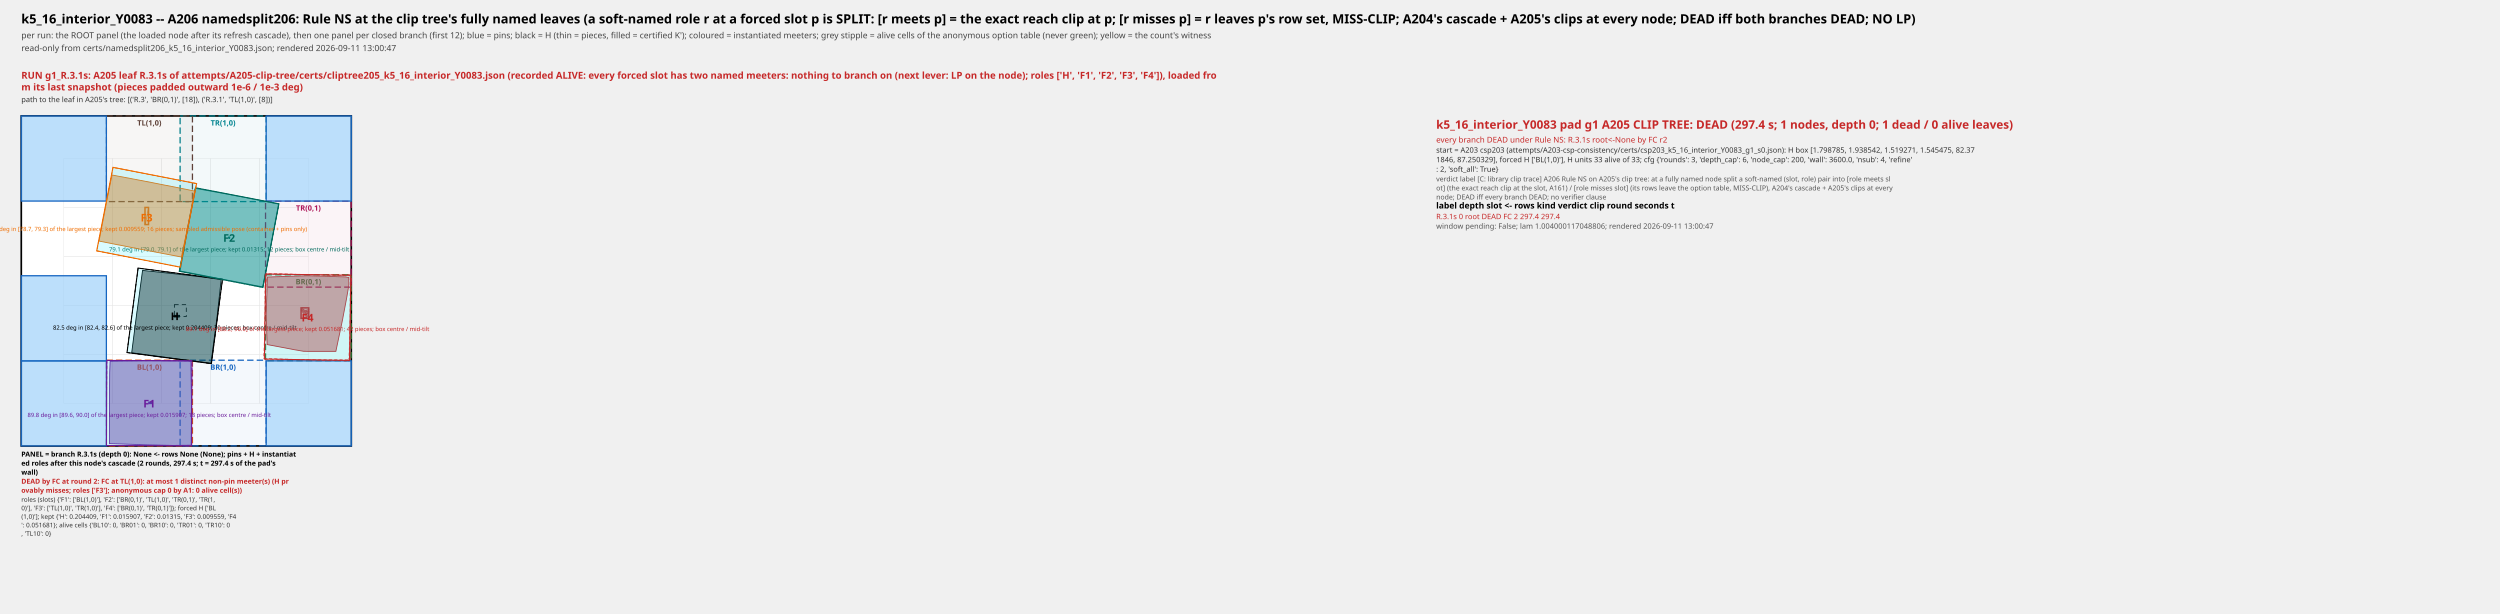
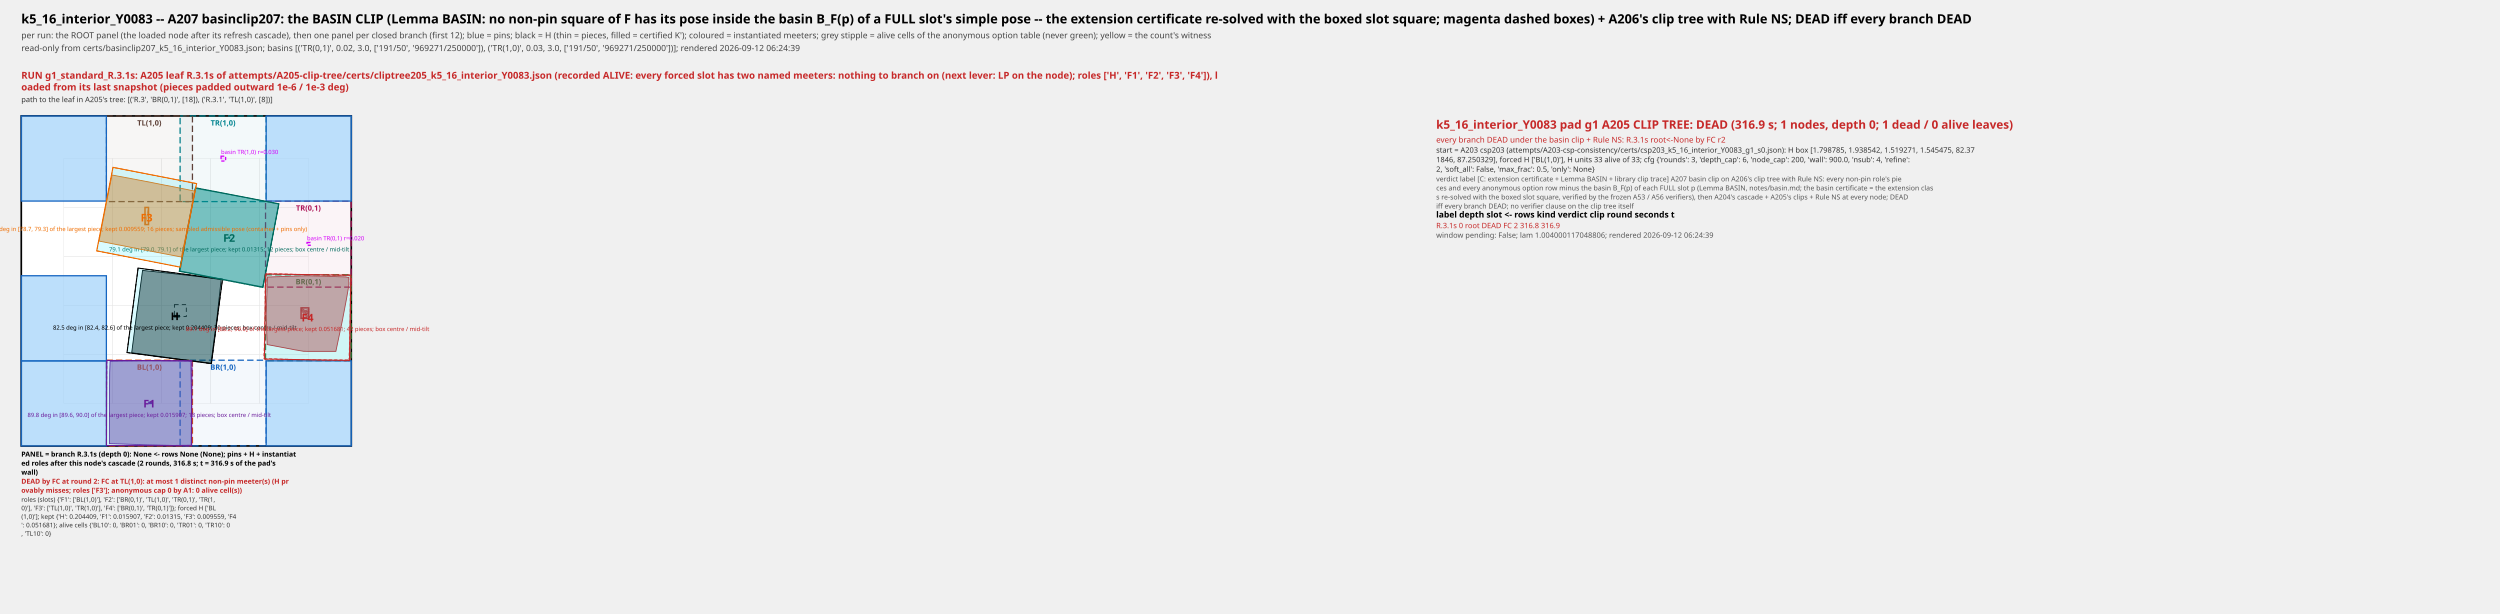
<svg xmlns="http://www.w3.org/2000/svg" width="2350" height="577" font-family="Segoe UI, sans-serif" style="background:#fff">
  <defs>
    <pattern id="stipple" width="4" height="4" patternUnits="userSpaceOnUse">
      <rect width="4" height="4" fill="#f2f2f2" />
      <circle cx="1" cy="1" r="0.7" fill="#999" />
      <circle cx="3" cy="3" r="0.7" fill="#999" />
    </pattern>
  </defs>
-   <text x="20.0" y="22.0" font-size="12" fill="#000" text-anchor="start" font-weight="bold">k5_16_interior_Y0083 -- A206 namedsplit206: Rule NS at the clip tree's fully named leaves (a soft-named role r at a forced slot p is SPLIT: [r meets p] = the exact reach clip at p; [r misses p] = r leaves p's row set, MISS-CLIP; A204's cascade + A205's clips at every node; DEAD iff both branches DEAD; NO LP)</text>
+   <text x="20.0" y="22.0" font-size="12" fill="#000" text-anchor="start" font-weight="bold">k5_16_interior_Y0083 -- A207 basinclip207: the BASIN CLIP (Lemma BASIN: no non-pin square of F has its pose inside the basin B_F(p) of a FULL slot's simple pose -- the extension certificate re-solved with the boxed slot square; magenta dashed boxes) + A206's clip tree with Rule NS; DEAD iff every branch DEAD</text>
  <text x="20.0" y="36.0" font-size="8" fill="#444" text-anchor="start">per run: the ROOT panel (the loaded node after its refresh cascade), then one panel per closed branch (first 12); blue = pins; black = H (thin = pieces, filled = certified K'); coloured = instantiated meeters; grey stipple = alive cells of the anonymous option table (never green); yellow = the count's witness</text>
-   <text x="20.0" y="48.0" font-size="8" fill="#444" text-anchor="start">read-only from certs/namedsplit206_k5_16_interior_Y0083.json; rendered 2026-09-11 13:00:47</text>
-   <text x="20.0" y="74.0" font-size="9" fill="#c62828" text-anchor="start" font-weight="bold">RUN g1_R.3.1s: A205 leaf R.3.1s of attempts/A205-clip-tree/certs/cliptree205_k5_16_interior_Y0083.json (recorded ALIVE: every forced slot has two named meeters: nothing to branch on (next lever: LP on the node); roles ['H', 'F1', 'F2', 'F3', 'F4']), loaded fro</text>
-   <text x="20.0" y="85.0" font-size="9" fill="#c62828" text-anchor="start" font-weight="bold">m its last snapshot (pieces padded outward 1e-6 / 1e-3 deg)</text>
+   <text x="20.0" y="48.0" font-size="8" fill="#444" text-anchor="start">read-only from certs/basinclip207_k5_16_interior_Y0083.json; basins [('TR(0,1)', 0.02, 3.0, ['191/50', '969271/250000']), ('TR(1,0)', 0.03, 3.0, ['191/50', '969271/250000'])]; rendered 2026-09-12 06:24:39</text>
+   <text x="20.0" y="74.0" font-size="9" fill="#c62828" text-anchor="start" font-weight="bold">RUN g1_standard_R.3.1s: A205 leaf R.3.1s of attempts/A205-clip-tree/certs/cliptree205_k5_16_interior_Y0083.json (recorded ALIVE: every forced slot has two named meeters: nothing to branch on (next lever: LP on the node); roles ['H', 'F1', 'F2', 'F3', 'F4']), l</text>
+   <text x="20.0" y="85.0" font-size="9" fill="#c62828" text-anchor="start" font-weight="bold">oaded from its last snapshot (pieces padded outward 1e-6 / 1e-3 deg)</text>
  <text x="20.0" y="96.0" font-size="7" fill="#333" text-anchor="start">path to the leaf in A205's tree: [('R.3', 'BR(0,1)', [18]), ('R.3.1', 'TL(1,0)', [8])]</text>
-   <text x="1350.0" y="121.0" font-size="11" fill="#c62828" text-anchor="start" font-weight="bold">k5_16_interior_Y0083  pad g1  A205 CLIP TREE: DEAD  (297.4 s; 1 nodes, depth 0; 1 dead / 0 alive leaves)</text>
-   <text x="1350.0" y="134.0" font-size="7.5" fill="#c62828" text-anchor="start">every branch DEAD under Rule NS: R.3.1s root&lt;-None by FC r2</text>
+   <text x="1350.0" y="121.0" font-size="11" fill="#c62828" text-anchor="start" font-weight="bold">k5_16_interior_Y0083  pad g1  A205 CLIP TREE: DEAD  (316.9 s; 1 nodes, depth 0; 1 dead / 0 alive leaves)</text>
+   <text x="1350.0" y="134.0" font-size="7.5" fill="#c62828" text-anchor="start">every branch DEAD under the basin clip + Rule NS: R.3.1s root&lt;-None by FC r2</text>
  <text x="1350.0" y="143.5" font-size="7" fill="#333" text-anchor="start">start = A203 csp203 (attempts/A203-csp-consistency/certs/csp203_k5_16_interior_Y0083_g1_s0.json): H box [1.798785, 1.938542, 1.519271, 1.545475, 82.37</text>
-   <text x="1350.0" y="152.5" font-size="7" fill="#333" text-anchor="start">1846, 87.250329], forced H ['BL(1,0)'], H units 33 alive of 33; cfg {'rounds': 3, 'depth_cap': 6, 'node_cap': 200, 'wall': 3600.0, 'nsub': 4, 'refine'</text>
-   <text x="1350.0" y="161.5" font-size="7" fill="#333" text-anchor="start">: 2, 'soft_all': True}</text>
-   <text x="1350.0" y="170.5" font-size="6.5" fill="#555" text-anchor="start">verdict label [C: library clip trace] A206 Rule NS on A205's clip tree: at a fully named node split a soft-named (slot, role) pair into [role meets sl</text>
-   <text x="1350.0" y="179.0" font-size="6.5" fill="#555" text-anchor="start">ot] (the exact reach clip at the slot, A161) / [role misses slot] (its rows leave the option table, MISS-CLIP), A204's cascade + A205's clips at every</text>
-   <text x="1350.0" y="187.5" font-size="6.5" fill="#555" text-anchor="start"> node; DEAD iff every branch DEAD; no verifier clause</text>
-   <text x="1350.0" y="196.0" font-size="8" fill="#000" text-anchor="start" font-weight="bold">label        depth  slot      &lt;- rows          kind   verdict   clip     round  seconds  t</text>
-   <text x="1350.0" y="206.0" font-size="7" fill="#c62828" text-anchor="start">R.3.1s       0      root                              DEAD      FC       2      297.4    297.4</text>
-   <text x="1350.0" y="215.0" font-size="7" fill="#555" text-anchor="start">window pending: False; lam 1.004000117048806; rendered 2026-09-11 13:00:47</text>
+   <text x="1350.0" y="152.5" font-size="7" fill="#333" text-anchor="start">1846, 87.250329], forced H ['BL(1,0)'], H units 33 alive of 33; cfg {'rounds': 3, 'depth_cap': 6, 'node_cap': 200, 'wall': 900.0, 'nsub': 4, 'refine':</text>
+   <text x="1350.0" y="161.5" font-size="7" fill="#333" text-anchor="start"> 2, 'soft_all': False, 'max_frac': 0.5, 'only': None}</text>
+   <text x="1350.0" y="170.5" font-size="6.5" fill="#555" text-anchor="start">verdict label [C: extension certificate + Lemma BASIN + library clip trace] A207 basin clip on A206's clip tree with Rule NS: every non-pin role's pie</text>
+   <text x="1350.0" y="179.0" font-size="6.5" fill="#555" text-anchor="start">ces and every anonymous option row minus the basin B_F(p) of each FULL slot p (Lemma BASIN, notes/basin.md; the basin certificate = the extension clas</text>
+   <text x="1350.0" y="187.5" font-size="6.5" fill="#555" text-anchor="start">s re-solved with the boxed slot square, verified by the frozen A53 / A56 verifiers), then A204's cascade + A205's clips + Rule NS at every node; DEAD </text>
+   <text x="1350.0" y="196.0" font-size="6.5" fill="#555" text-anchor="start">iff every branch DEAD; no verifier clause on the clip tree itself</text>
+   <text x="1350.0" y="204.5" font-size="8" fill="#000" text-anchor="start" font-weight="bold">label        depth  slot      &lt;- rows          kind   verdict   clip     round  seconds  t</text>
+   <text x="1350.0" y="214.5" font-size="7" fill="#c62828" text-anchor="start">R.3.1s       0      root                              DEAD      FC       2      316.8    316.9</text>
+   <text x="1350.0" y="223.5" font-size="7" fill="#555" text-anchor="start">window pending: False; lam 1.004000117048806; rendered 2026-09-12 06:24:39</text>
  <rect x="20.0" y="109.0" width="310.2" height="310.2" fill="#fff" fill-opacity="1.00" stroke="#000" stroke-width="1.60" />
  <rect x="60.0" y="333.1" width="46.0" height="46.0" fill="#fff" fill-opacity="1.00" stroke="#ddd" stroke-width="0.30" />
  <rect x="60.0" y="287.1" width="46.0" height="46.0" fill="#fff" fill-opacity="1.00" stroke="#ddd" stroke-width="0.30" />
  <rect x="60.0" y="241.1" width="46.0" height="46.0" fill="#fff" fill-opacity="1.00" stroke="#ddd" stroke-width="0.30" />
  <rect x="60.0" y="195.0" width="46.0" height="46.0" fill="#fff" fill-opacity="1.00" stroke="#ddd" stroke-width="0.30" />
  <rect x="60.0" y="149.0" width="46.0" height="46.0" fill="#fff" fill-opacity="1.00" stroke="#ddd" stroke-width="0.30" />
  <rect x="106.0" y="333.1" width="46.0" height="46.0" fill="#fff" fill-opacity="1.00" stroke="#ddd" stroke-width="0.30" />
  <rect x="106.0" y="287.1" width="46.0" height="46.0" fill="#fff" fill-opacity="1.00" stroke="#ddd" stroke-width="0.30" />
  <rect x="106.0" y="241.1" width="46.0" height="46.0" fill="#fff" fill-opacity="1.00" stroke="#ddd" stroke-width="0.30" />
  <rect x="106.0" y="195.0" width="46.0" height="46.0" fill="#fff" fill-opacity="1.00" stroke="#ddd" stroke-width="0.30" />
  <rect x="106.0" y="149.0" width="46.0" height="46.0" fill="#fff" fill-opacity="1.00" stroke="#ddd" stroke-width="0.30" />
  <rect x="152.1" y="333.1" width="46.0" height="46.0" fill="#fff" fill-opacity="1.00" stroke="#ddd" stroke-width="0.30" />
  <rect x="152.1" y="287.1" width="46.0" height="46.0" fill="#fff" fill-opacity="1.00" stroke="#ddd" stroke-width="0.30" />
  <rect x="152.1" y="241.1" width="46.0" height="46.0" fill="#fff" fill-opacity="1.00" stroke="#ddd" stroke-width="0.30" />
  <rect x="152.1" y="195.0" width="46.0" height="46.0" fill="#fff" fill-opacity="1.00" stroke="#ddd" stroke-width="0.30" />
  <rect x="152.1" y="149.0" width="46.0" height="46.0" fill="#fff" fill-opacity="1.00" stroke="#ddd" stroke-width="0.30" />
  <rect x="198.1" y="333.1" width="46.0" height="46.0" fill="#fff" fill-opacity="1.00" stroke="#ddd" stroke-width="0.30" />
  <rect x="198.1" y="287.1" width="46.0" height="46.0" fill="#fff" fill-opacity="1.00" stroke="#ddd" stroke-width="0.30" />
  <rect x="198.1" y="241.1" width="46.0" height="46.0" fill="#fff" fill-opacity="1.00" stroke="#ddd" stroke-width="0.30" />
  <rect x="198.1" y="195.0" width="46.0" height="46.0" fill="#fff" fill-opacity="1.00" stroke="#ddd" stroke-width="0.30" />
  <rect x="198.1" y="149.0" width="46.0" height="46.0" fill="#fff" fill-opacity="1.00" stroke="#ddd" stroke-width="0.30" />
  <rect x="244.1" y="333.1" width="46.0" height="46.0" fill="#fff" fill-opacity="1.00" stroke="#ddd" stroke-width="0.30" />
  <rect x="244.1" y="287.1" width="46.0" height="46.0" fill="#fff" fill-opacity="1.00" stroke="#ddd" stroke-width="0.30" />
  <rect x="244.1" y="241.1" width="46.0" height="46.0" fill="#fff" fill-opacity="1.00" stroke="#ddd" stroke-width="0.30" />
  <rect x="244.1" y="195.0" width="46.0" height="46.0" fill="#fff" fill-opacity="1.00" stroke="#ddd" stroke-width="0.30" />
  <rect x="244.1" y="149.0" width="46.0" height="46.0" fill="#fff" fill-opacity="1.00" stroke="#ddd" stroke-width="0.30" />
  <rect x="100.0" y="338.6" width="80.9" height="80.5" fill="#e65100" fill-opacity="0.05" stroke="#e65100" stroke-width="1.20" stroke-dasharray="6,3" />
  <text x="140.4" y="347.6" font-size="7" fill="#e65100" text-anchor="middle" font-weight="bold">BL(1,0)</text>
  <rect x="249.6" y="258.3" width="80.5" height="80.9" fill="#2e7d32" fill-opacity="0.05" stroke="#2e7d32" stroke-width="1.20" stroke-dasharray="6,3" />
  <text x="289.9" y="267.3" font-size="7" fill="#2e7d32" text-anchor="middle" font-weight="bold">BR(0,1)</text>
  <rect x="169.3" y="338.6" width="80.9" height="80.5" fill="#1565c0" fill-opacity="0.05" stroke="#1565c0" stroke-width="1.20" stroke-dasharray="6,3" />
  <text x="209.7" y="347.6" font-size="7" fill="#1565c0" text-anchor="middle" font-weight="bold">BR(1,0)</text>
  <rect x="249.6" y="189.0" width="80.5" height="80.9" fill="#ad1457" fill-opacity="0.05" stroke="#ad1457" stroke-width="1.20" stroke-dasharray="6,3" />
  <text x="289.9" y="198.0" font-size="7" fill="#ad1457" text-anchor="middle" font-weight="bold">TR(0,1)</text>
  <rect x="169.3" y="109.0" width="80.9" height="80.5" fill="#00838f" fill-opacity="0.05" stroke="#00838f" stroke-width="1.20" stroke-dasharray="6,3" />
  <text x="209.7" y="118.0" font-size="7" fill="#00838f" text-anchor="middle" font-weight="bold">TR(1,0)</text>
  <rect x="100.0" y="109.0" width="80.9" height="80.5" fill="#5d4037" fill-opacity="0.05" stroke="#5d4037" stroke-width="1.20" stroke-dasharray="6,3" />
  <text x="140.4" y="118.0" font-size="7" fill="#5d4037" text-anchor="middle" font-weight="bold">TL(1,0)</text>
  <polygon points="20.0,419.2 100.0,419.2 100.0,339.2 20.0,339.2" fill="#90caf9" fill-opacity="0.60" stroke="#1565c0" stroke-width="1.20" />
  <polygon points="20.0,339.2 100.0,339.2 100.0,259.2 20.0,259.2" fill="#90caf9" fill-opacity="0.60" stroke="#1565c0" stroke-width="1.20" />
  <polygon points="20.0,189.0 100.0,189.0 100.0,109.0 20.0,109.0" fill="#90caf9" fill-opacity="0.60" stroke="#1565c0" stroke-width="1.20" />
  <polygon points="250.2,419.2 330.2,419.2 330.2,339.2 250.2,339.2" fill="#90caf9" fill-opacity="0.60" stroke="#1565c0" stroke-width="1.20" />
  <polygon points="250.2,189.0 330.2,189.0 330.2,109.0 250.2,109.0" fill="#90caf9" fill-opacity="0.60" stroke="#1565c0" stroke-width="1.20" />
  <rect x="163.9" y="286.4" width="11.2" height="11.2" fill="none" fill-opacity="0.00" stroke="#000" stroke-width="0.70" stroke-dasharray="4,3" />
  <rect x="163.9" y="297.1" width="0.7" height="0.5" fill="none" fill-opacity="0.00" stroke="#000000" stroke-width="0.25" />
  <rect x="163.9" y="297.1" width="0.7" height="0.5" fill="none" fill-opacity="0.00" stroke="#000000" stroke-width="0.25" />
  <rect x="163.9" y="296.7" width="0.7" height="0.5" fill="none" fill-opacity="0.00" stroke="#000000" stroke-width="0.25" />
  <rect x="163.9" y="296.9" width="0.7" height="0.5" fill="none" fill-opacity="0.00" stroke="#000000" stroke-width="0.25" />
  <rect x="164.6" y="297.1" width="0.7" height="0.5" fill="none" fill-opacity="0.00" stroke="#000000" stroke-width="0.25" />
  <rect x="164.6" y="297.1" width="0.7" height="0.5" fill="none" fill-opacity="0.00" stroke="#000000" stroke-width="0.25" />
  <rect x="164.6" y="296.9" width="0.7" height="0.5" fill="none" fill-opacity="0.00" stroke="#000000" stroke-width="0.25" />
  <rect x="164.6" y="297.0" width="0.5" height="0.5" fill="none" fill-opacity="0.00" stroke="#000000" stroke-width="0.25" />
  <rect x="163.9" y="297.1" width="0.7" height="0.5" fill="none" fill-opacity="0.00" stroke="#000000" stroke-width="0.25" />
  <rect x="163.9" y="297.2" width="0.7" height="0.5" fill="none" fill-opacity="0.00" stroke="#000000" stroke-width="0.25" />
  <rect x="163.9" y="297.1" width="0.5" height="0.5" fill="none" fill-opacity="0.00" stroke="#000000" stroke-width="0.25" />
  <rect x="164.6" y="297.2" width="0.7" height="0.5" fill="none" fill-opacity="0.00" stroke="#000000" stroke-width="0.25" />
  <rect x="164.6" y="297.4" width="0.7" height="0.5" fill="none" fill-opacity="0.00" stroke="#000000" stroke-width="0.25" />
  <rect x="163.9" y="297.4" width="0.7" height="0.5" fill="none" fill-opacity="0.00" stroke="#000000" stroke-width="0.25" />
  <rect x="163.9" y="297.6" width="0.5" height="0.5" fill="none" fill-opacity="0.00" stroke="#000000" stroke-width="0.25" />
  <rect x="164.6" y="297.5" width="0.5" height="0.5" fill="none" fill-opacity="0.00" stroke="#000000" stroke-width="0.25" />
  <rect x="165.3" y="297.1" width="0.7" height="0.5" fill="none" fill-opacity="0.00" stroke="#000000" stroke-width="0.25" />
  <rect x="165.3" y="297.2" width="0.7" height="0.5" fill="none" fill-opacity="0.00" stroke="#000000" stroke-width="0.25" />
  <rect x="165.3" y="297.0" width="0.5" height="0.5" fill="none" fill-opacity="0.00" stroke="#000000" stroke-width="0.25" />
  <rect x="166.0" y="297.1" width="0.7" height="0.5" fill="none" fill-opacity="0.00" stroke="#000000" stroke-width="0.25" />
  <rect x="166.0" y="297.3" width="0.7" height="0.5" fill="none" fill-opacity="0.00" stroke="#000000" stroke-width="0.25" />
  <rect x="165.3" y="297.3" width="0.7" height="0.5" fill="none" fill-opacity="0.00" stroke="#000000" stroke-width="0.25" />
  <rect x="165.3" y="297.5" width="0.6" height="0.5" fill="none" fill-opacity="0.00" stroke="#000000" stroke-width="0.25" />
  <rect x="166.0" y="297.5" width="0.7" height="0.5" fill="none" fill-opacity="0.00" stroke="#000000" stroke-width="0.25" />
  <rect x="166.7" y="297.3" width="0.7" height="0.5" fill="none" fill-opacity="0.00" stroke="#000000" stroke-width="0.25" />
  <rect x="166.7" y="297.4" width="0.7" height="0.5" fill="none" fill-opacity="0.00" stroke="#000000" stroke-width="0.25" />
  <rect x="167.4" y="297.4" width="0.7" height="0.5" fill="none" fill-opacity="0.00" stroke="#000000" stroke-width="0.25" />
  <rect x="167.4" y="297.6" width="0.5" height="0.5" fill="none" fill-opacity="0.00" stroke="#000000" stroke-width="0.25" />
  <rect x="166.7" y="297.6" width="0.5" height="0.5" fill="none" fill-opacity="0.00" stroke="#000000" stroke-width="0.25" />
  <rect x="168.1" y="297.5" width="0.5" height="0.5" fill="none" fill-opacity="0.00" stroke="#000000" stroke-width="0.25" />
  <rect x="163.9" y="296.7" width="4.6" height="0.9" fill="none" fill-opacity="0.00" stroke="#000000" stroke-width="1.40" />
  <polygon points="123.8,331.6 159.3,336.4 159.5,336.4 197.4,341.3 198.3,341.4 203.5,302.1 204.1,297.4 207.9,262.8 188.9,260.2 187.8,260.1 175.1,258.6 168.3,257.9 168.2,257.8 134.0,254.2 128.9,292.3 128.8,292.5" fill="#000000" fill-opacity="0.45" stroke="#000000" stroke-width="0.80" />
  <polygon points="198.7,341.8 209.1,262.5 129.8,252.0 119.4,331.4" fill="#00e5ff" fill-opacity="0.15" stroke="#000000" stroke-width="1.00" />
  <polygon points="198.6,341.9 209.2,262.6 129.9,252.0 119.3,331.3" fill="none" fill-opacity="0.00" stroke="#000000" stroke-width="0.50" stroke-dasharray="3,2" />
  <polygon points="198.8,341.7 209.1,262.4 129.7,252.1 119.4,331.5" fill="none" fill-opacity="0.00" stroke="#000000" stroke-width="0.50" stroke-dasharray="3,2" />
  <text x="164.3" y="300.9" font-size="10" fill="#000000" text-anchor="middle" font-weight="bold">H</text>
  <text x="164.3" y="309.9" font-size="5.5" fill="#000000" text-anchor="middle">82.5 deg in [82.4, 82.6] of the largest piece; kept 0.204409; 30 pieces; box centre / mid-tilt</text>
  <rect x="140.0" y="379.1" width="0.5" height="0.5" fill="none" fill-opacity="0.00" stroke="#6a1b9a" stroke-width="0.25" />
  <rect x="140.5" y="379.1" width="0.5" height="0.5" fill="none" fill-opacity="0.00" stroke="#6a1b9a" stroke-width="0.25" />
  <rect x="140.9" y="378.2" width="0.5" height="0.5" fill="none" fill-opacity="0.00" stroke="#6a1b9a" stroke-width="0.25" />
  <rect x="140.8" y="378.3" width="0.5" height="0.5" fill="none" fill-opacity="0.00" stroke="#6a1b9a" stroke-width="0.25" />
  <rect x="140.6" y="378.5" width="0.7" height="0.5" fill="none" fill-opacity="0.00" stroke="#6a1b9a" stroke-width="0.25" />
  <rect x="140.5" y="378.6" width="0.6" height="0.5" fill="none" fill-opacity="0.00" stroke="#6a1b9a" stroke-width="0.25" />
  <rect x="140.3" y="378.7" width="0.8" height="0.5" fill="none" fill-opacity="0.00" stroke="#6a1b9a" stroke-width="0.25" />
  <rect x="140.0" y="378.8" width="0.5" height="0.5" fill="none" fill-opacity="0.00" stroke="#6a1b9a" stroke-width="0.25" />
  <rect x="140.5" y="378.9" width="0.5" height="0.5" fill="none" fill-opacity="0.00" stroke="#6a1b9a" stroke-width="0.25" />
  <rect x="141.1" y="378.7" width="0.5" height="0.5" fill="none" fill-opacity="0.00" stroke="#6a1b9a" stroke-width="0.25" />
  <rect x="141.6" y="378.7" width="0.5" height="0.5" fill="none" fill-opacity="0.00" stroke="#6a1b9a" stroke-width="0.25" />
  <rect x="141.1" y="378.9" width="0.5" height="0.5" fill="none" fill-opacity="0.00" stroke="#6a1b9a" stroke-width="0.25" />
  <rect x="141.6" y="379.0" width="0.5" height="0.5" fill="none" fill-opacity="0.00" stroke="#6a1b9a" stroke-width="0.25" />
  <rect x="142.2" y="378.2" width="0.5" height="0.5" fill="none" fill-opacity="0.00" stroke="#6a1b9a" stroke-width="0.25" />
  <rect x="142.2" y="378.5" width="0.5" height="0.5" fill="none" fill-opacity="0.00" stroke="#6a1b9a" stroke-width="0.25" />
  <rect x="142.2" y="378.8" width="0.5" height="0.5" fill="none" fill-opacity="0.00" stroke="#6a1b9a" stroke-width="0.25" />
  <rect x="142.2" y="379.1" width="0.5" height="0.5" fill="none" fill-opacity="0.00" stroke="#6a1b9a" stroke-width="0.25" />
  <rect x="142.7" y="379.1" width="0.5" height="0.5" fill="none" fill-opacity="0.00" stroke="#6a1b9a" stroke-width="0.25" />
  <rect x="140.0" y="378.2" width="2.9" height="1.0" fill="none" fill-opacity="0.00" stroke="#6a1b9a" stroke-width="1.40" />
  <polygon points="102.9,417.0 141.0,418.2 141.3,418.2 162.7,418.7 179.7,418.5 180.0,379.1 180.0,379.0 180.0,378.9 180.0,378.5 179.4,339.5 140.4,339.2 140.1,339.2 103.5,339.7 103.1,350.2 102.9,378.9 102.9,379.2" fill="#6a1b9a" fill-opacity="0.45" stroke="#6a1b9a" stroke-width="0.80" />
  <polygon points="180.1,419.1 180.4,339.1 100.4,338.8 100.1,418.8" fill="#00e5ff" fill-opacity="0.15" stroke="#6a1b9a" stroke-width="1.00" />
  <polygon points="180.0,419.3 180.6,339.3 100.6,338.7 100.0,418.7" fill="none" fill-opacity="0.00" stroke="#6a1b9a" stroke-width="0.50" stroke-dasharray="3,2" />
  <polygon points="180.3,419.0 180.3,339.0 100.3,339.0 100.3,419.0" fill="none" fill-opacity="0.00" stroke="#6a1b9a" stroke-width="0.50" stroke-dasharray="3,2" />
  <text x="140.3" y="383.0" font-size="10" fill="#6a1b9a" text-anchor="middle" font-weight="bold">F1</text>
  <text x="140.3" y="392.0" font-size="5.5" fill="#6a1b9a" text-anchor="middle">89.8 deg in [89.6, 90.0] of the largest piece; kept 0.015907; 18 pieces; box centre / mid-tilt</text>
  <rect x="215.4" y="223.5" width="0.5" height="0.5" fill="none" fill-opacity="0.00" stroke="#00695c" stroke-width="0.25" />
  <rect x="215.4" y="223.5" width="0.5" height="0.5" fill="none" fill-opacity="0.00" stroke="#00695c" stroke-width="0.25" />
  <rect x="215.2" y="223.2" width="0.5" height="0.5" fill="none" fill-opacity="0.00" stroke="#00695c" stroke-width="0.25" />
  <rect x="215.2" y="223.2" width="0.5" height="0.5" fill="none" fill-opacity="0.00" stroke="#00695c" stroke-width="0.25" />
  <rect x="215.3" y="223.0" width="0.5" height="0.5" fill="none" fill-opacity="0.00" stroke="#00695c" stroke-width="0.25" />
  <rect x="215.3" y="223.0" width="0.5" height="0.5" fill="none" fill-opacity="0.00" stroke="#00695c" stroke-width="0.25" />
  <rect x="215.3" y="223.3" width="0.5" height="0.5" fill="none" fill-opacity="0.00" stroke="#00695c" stroke-width="0.25" />
  <rect x="215.3" y="223.3" width="0.5" height="0.5" fill="none" fill-opacity="0.00" stroke="#00695c" stroke-width="0.25" />
  <rect x="215.3" y="223.1" width="0.5" height="0.5" fill="none" fill-opacity="0.00" stroke="#00695c" stroke-width="0.25" />
  <rect x="215.4" y="223.2" width="0.5" height="0.5" fill="none" fill-opacity="0.00" stroke="#00695c" stroke-width="0.25" />
  <rect x="215.4" y="223.3" width="0.5" height="0.5" fill="none" fill-opacity="0.00" stroke="#00695c" stroke-width="0.25" />
  <rect x="215.5" y="223.4" width="0.5" height="0.5" fill="none" fill-opacity="0.00" stroke="#00695c" stroke-width="0.25" />
  <rect x="215.2" y="223.0" width="0.5" height="0.5" fill="none" fill-opacity="0.00" stroke="#00695c" stroke-width="1.40" />
  <polygon points="169.3,254.7 207.9,262.2 237.0,267.8 241.2,268.6 246.9,269.6 254.5,230.8 256.9,218.0 257.9,212.8 261.2,195.2 261.8,191.8 226.6,184.9 222.6,184.2 215.5,182.8 183.8,177.1 176.3,215.9 176.2,216.4" fill="#00695c" fill-opacity="0.45" stroke="#00695c" stroke-width="0.80" />
  <polygon points="247.1,270.2 262.2,191.6 183.7,176.5 168.5,255.0" fill="#00e5ff" fill-opacity="0.15" stroke="#00695c" stroke-width="1.00" />
  <polygon points="247.0,270.2 262.3,191.7 183.7,176.4 168.5,255.0" fill="none" fill-opacity="0.00" stroke="#00695c" stroke-width="0.50" stroke-dasharray="3,2" />
  <polygon points="247.1,270.2 262.2,191.6 183.6,176.5 168.5,255.1" fill="none" fill-opacity="0.00" stroke="#00695c" stroke-width="0.50" stroke-dasharray="3,2" />
  <text x="215.4" y="227.3" font-size="10" fill="#00695c" text-anchor="middle" font-weight="bold">F2</text>
  <text x="215.4" y="236.3" font-size="5.5" fill="#00695c" text-anchor="middle">79.1 deg in [79.0, 79.1] of the largest piece; kept 0.01315; 12 pieces; box centre / mid-tilt</text>
  <rect x="136.3" y="209.7" width="0.5" height="1.1" fill="none" fill-opacity="0.00" stroke="#ef6c00" stroke-width="0.25" />
  <rect x="136.4" y="210.5" width="0.5" height="0.6" fill="none" fill-opacity="0.00" stroke="#ef6c00" stroke-width="0.25" />
  <rect x="136.5" y="209.7" width="0.5" height="0.8" fill="none" fill-opacity="0.00" stroke="#ef6c00" stroke-width="0.25" />
  <rect x="136.5" y="208.9" width="0.5" height="0.8" fill="none" fill-opacity="0.00" stroke="#ef6c00" stroke-width="0.25" />
  <rect x="136.7" y="208.6" width="0.5" height="1.1" fill="none" fill-opacity="0.00" stroke="#ef6c00" stroke-width="0.25" />
  <rect x="136.9" y="207.4" width="0.5" height="1.1" fill="none" fill-opacity="0.00" stroke="#ef6c00" stroke-width="0.25" />
  <rect x="137.1" y="206.3" width="0.5" height="1.1" fill="none" fill-opacity="0.00" stroke="#ef6c00" stroke-width="0.25" />
  <rect x="137.3" y="205.2" width="0.5" height="1.1" fill="none" fill-opacity="0.00" stroke="#ef6c00" stroke-width="0.25" />
  <rect x="137.6" y="203.9" width="0.5" height="1.3" fill="none" fill-opacity="0.00" stroke="#ef6c00" stroke-width="0.25" />
  <rect x="137.8" y="202.6" width="0.5" height="1.3" fill="none" fill-opacity="0.00" stroke="#ef6c00" stroke-width="0.25" />
  <rect x="138.1" y="201.4" width="0.5" height="1.3" fill="none" fill-opacity="0.00" stroke="#ef6c00" stroke-width="0.25" />
  <rect x="138.3" y="200.1" width="0.5" height="1.3" fill="none" fill-opacity="0.00" stroke="#ef6c00" stroke-width="0.25" />
  <rect x="138.6" y="198.8" width="0.5" height="1.3" fill="none" fill-opacity="0.00" stroke="#ef6c00" stroke-width="0.25" />
  <rect x="138.8" y="197.6" width="0.5" height="1.3" fill="none" fill-opacity="0.00" stroke="#ef6c00" stroke-width="0.25" />
  <rect x="139.1" y="196.3" width="0.5" height="1.3" fill="none" fill-opacity="0.00" stroke="#ef6c00" stroke-width="0.25" />
  <rect x="139.3" y="195.0" width="0.5" height="1.3" fill="none" fill-opacity="0.00" stroke="#ef6c00" stroke-width="0.25" />
  <rect x="136.3" y="195.0" width="3.3" height="16.1" fill="none" fill-opacity="0.00" stroke="#ef6c00" stroke-width="1.40" />
  <polygon points="93.1,226.6 131.8,234.3 132.1,234.3 170.5,241.6 175.5,217.9 175.5,217.5 178.4,203.3 182.9,179.6 178.5,178.7 144.2,171.9 143.8,171.8 105.3,164.5 102.1,180.2 99.2,194.8" fill="#ef6c00" fill-opacity="0.45" stroke="#ef6c00" stroke-width="0.80" />
  <polygon points="169.4,251.1 184.8,172.6 106.2,157.3 90.9,235.8" fill="#00e5ff" fill-opacity="0.15" stroke="#ef6c00" stroke-width="1.00" />
  <polygon points="169.2,251.3 184.9,172.8 106.4,157.2 90.8,235.6" fill="none" fill-opacity="0.00" stroke="#ef6c00" stroke-width="0.50" stroke-dasharray="3,2" />
  <polygon points="169.7,251.0 184.6,172.4 106.0,157.5 91.1,236.1" fill="none" fill-opacity="0.00" stroke="#ef6c00" stroke-width="0.50" stroke-dasharray="3,2" />
  <text x="137.8" y="208.2" font-size="10" fill="#ef6c00" text-anchor="middle" font-weight="bold">F3</text>
  <text x="137.8" y="217.2" font-size="5.5" fill="#ef6c00" text-anchor="middle">78.9 deg in [78.7, 79.3] of the largest piece; kept 0.009559; 16 pieces; sampled admissible pose (container + pins only)</text>
  <rect x="289.0" y="296.2" width="1.2" height="3.0" fill="none" fill-opacity="0.00" stroke="#c62828" stroke-width="0.25" />
  <rect x="289.5" y="293.2" width="0.6" height="3.0" fill="none" fill-opacity="0.00" stroke="#c62828" stroke-width="0.25" />
  <rect x="290.1" y="292.9" width="0.5" height="0.5" fill="none" fill-opacity="0.00" stroke="#c62828" stroke-width="0.25" />
  <rect x="283.0" y="291.3" width="0.5" height="1.1" fill="none" fill-opacity="0.00" stroke="#c62828" stroke-width="0.25" />
  <rect x="283.2" y="290.5" width="0.5" height="0.8" fill="none" fill-opacity="0.00" stroke="#c62828" stroke-width="0.25" />
  <rect x="283.3" y="291.6" width="0.7" height="1.4" fill="none" fill-opacity="0.00" stroke="#c62828" stroke-width="0.25" />
  <rect x="283.6" y="290.2" width="0.5" height="1.4" fill="none" fill-opacity="0.00" stroke="#c62828" stroke-width="0.25" />
  <rect x="283.9" y="289.4" width="0.5" height="0.8" fill="none" fill-opacity="0.00" stroke="#c62828" stroke-width="0.25" />
  <rect x="283.9" y="292.2" width="0.7" height="1.4" fill="none" fill-opacity="0.00" stroke="#c62828" stroke-width="0.25" />
  <rect x="284.2" y="290.8" width="0.5" height="1.4" fill="none" fill-opacity="0.00" stroke="#c62828" stroke-width="0.25" />
  <rect x="284.5" y="292.5" width="0.7" height="1.7" fill="none" fill-opacity="0.00" stroke="#c62828" stroke-width="0.25" />
  <rect x="284.9" y="290.8" width="0.5" height="1.7" fill="none" fill-opacity="0.00" stroke="#c62828" stroke-width="0.25" />
  <rect x="284.5" y="290.1" width="0.5" height="0.7" fill="none" fill-opacity="0.00" stroke="#c62828" stroke-width="0.25" />
  <rect x="285.2" y="290.7" width="0.5" height="0.5" fill="none" fill-opacity="0.00" stroke="#c62828" stroke-width="0.25" />
  <rect x="285.1" y="293.2" width="0.7" height="1.6" fill="none" fill-opacity="0.00" stroke="#c62828" stroke-width="0.25" />
  <rect x="285.6" y="293.2" width="0.8" height="2.2" fill="none" fill-opacity="0.00" stroke="#c62828" stroke-width="0.25" />
  <rect x="285.4" y="292.1" width="0.5" height="1.1" fill="none" fill-opacity="0.00" stroke="#c62828" stroke-width="0.25" />
  <rect x="285.6" y="291.1" width="0.5" height="1.1" fill="none" fill-opacity="0.00" stroke="#c62828" stroke-width="0.25" />
  <rect x="286.1" y="292.1" width="0.5" height="1.1" fill="none" fill-opacity="0.00" stroke="#c62828" stroke-width="0.25" />
  <rect x="286.3" y="291.4" width="0.5" height="0.8" fill="none" fill-opacity="0.00" stroke="#c62828" stroke-width="0.25" />
  <rect x="286.2" y="293.9" width="0.9" height="2.2" fill="none" fill-opacity="0.00" stroke="#c62828" stroke-width="0.25" />
  <rect x="286.7" y="295.3" width="1.0" height="1.4" fill="none" fill-opacity="0.00" stroke="#c62828" stroke-width="0.25" />
  <rect x="286.9" y="293.9" width="0.7" height="1.4" fill="none" fill-opacity="0.00" stroke="#c62828" stroke-width="0.25" />
  <rect x="286.6" y="292.5" width="0.5" height="1.4" fill="none" fill-opacity="0.00" stroke="#c62828" stroke-width="0.25" />
  <rect x="286.9" y="291.5" width="0.5" height="1.0" fill="none" fill-opacity="0.00" stroke="#c62828" stroke-width="0.25" />
  <rect x="287.2" y="292.5" width="0.5" height="1.4" fill="none" fill-opacity="0.00" stroke="#c62828" stroke-width="0.25" />
  <rect x="287.5" y="291.5" width="0.5" height="1.0" fill="none" fill-opacity="0.00" stroke="#c62828" stroke-width="0.25" />
  <rect x="287.1" y="295.1" width="1.2" height="2.2" fill="none" fill-opacity="0.00" stroke="#c62828" stroke-width="0.25" />
  <rect x="287.6" y="295.1" width="1.3" height="2.8" fill="none" fill-opacity="0.00" stroke="#c62828" stroke-width="0.25" />
  <rect x="287.9" y="298.0" width="0.5" height="1.2" fill="none" fill-opacity="0.00" stroke="#c62828" stroke-width="0.25" />
  <rect x="288.1" y="297.1" width="2.0" height="2.0" fill="none" fill-opacity="0.00" stroke="#c62828" stroke-width="0.25" />
  <rect x="288.3" y="295.1" width="1.9" height="2.0" fill="none" fill-opacity="0.00" stroke="#c62828" stroke-width="0.25" />
  <rect x="287.6" y="293.1" width="0.7" height="2.0" fill="none" fill-opacity="0.00" stroke="#c62828" stroke-width="0.25" />
  <rect x="288.1" y="293.1" width="0.8" height="2.0" fill="none" fill-opacity="0.00" stroke="#c62828" stroke-width="0.25" />
  <rect x="288.0" y="291.4" width="0.5" height="1.7" fill="none" fill-opacity="0.00" stroke="#c62828" stroke-width="0.25" />
  <rect x="288.5" y="291.1" width="0.5" height="2.0" fill="none" fill-opacity="0.00" stroke="#c62828" stroke-width="0.25" />
  <rect x="288.7" y="293.1" width="0.8" height="2.0" fill="none" fill-opacity="0.00" stroke="#c62828" stroke-width="0.25" />
  <rect x="289.2" y="293.1" width="0.9" height="2.0" fill="none" fill-opacity="0.00" stroke="#c62828" stroke-width="0.25" />
  <rect x="289.1" y="291.1" width="0.5" height="2.0" fill="none" fill-opacity="0.00" stroke="#c62828" stroke-width="0.25" />
  <rect x="289.6" y="291.1" width="0.5" height="2.0" fill="none" fill-opacity="0.00" stroke="#c62828" stroke-width="0.25" />
  <rect x="289.5" y="290.7" width="0.5" height="0.5" fill="none" fill-opacity="0.00" stroke="#c62828" stroke-width="0.25" />
  <rect x="290.0" y="290.3" width="0.5" height="0.8" fill="none" fill-opacity="0.00" stroke="#c62828" stroke-width="0.25" />
  <rect x="283.0" y="289.4" width="7.2" height="9.8" fill="none" fill-opacity="0.00" stroke="#c62828" stroke-width="1.40" />
  <polygon points="250.2,296.1 251.1,323.9 276.6,328.7 285.3,330.2 290.2,330.3 315.7,330.3 322.2,299.5 322.3,298.8 325.8,280.4 327.9,268.1 327.9,265.1 327.8,260.9 325.0,260.3 289.2,259.2 288.9,259.2 251.4,260.4" fill="#c62828" fill-opacity="0.45" stroke="#c62828" stroke-width="0.80" />
  <polygon points="328.5,338.8 329.8,258.8 249.8,257.5 248.5,337.5" fill="#00e5ff" fill-opacity="0.15" stroke="#c62828" stroke-width="1.00" />
  <polygon points="327.9,339.4 330.4,259.4 250.4,256.9 247.9,336.9" fill="none" fill-opacity="0.00" stroke="#c62828" stroke-width="0.50" stroke-dasharray="3,2" />
  <polygon points="329.1,338.2 329.1,258.2 249.1,258.2 249.1,338.2" fill="none" fill-opacity="0.00" stroke="#c62828" stroke-width="0.50" stroke-dasharray="3,2" />
  <text x="289.1" y="302.2" font-size="10" fill="#c62828" text-anchor="middle" font-weight="bold">F4</text>
  <text x="289.1" y="311.2" font-size="5.5" fill="#c62828" text-anchor="middle">89.1 deg in [88.2, 90.0] of the largest piece; kept 0.051681; 42 pieces; box centre / mid-tilt</text>
+   <rect x="288.6" y="227.9" width="3.0" height="2.7" fill="#d500f9" fill-opacity="0.12" stroke="#d500f9" stroke-width="1.2" stroke-dasharray="3,2" />
+   <text x="288.6" y="225.9" font-size="5.5" fill="#d500f9" text-anchor="start">basin TR(0,1) r=0.020</text>
+   <rect x="207.8" y="146.8" width="4.3" height="4.6" fill="#d500f9" fill-opacity="0.12" stroke="#d500f9" stroke-width="1.2" stroke-dasharray="3,2" />
+   <text x="207.8" y="144.8" font-size="5.5" fill="#d500f9" text-anchor="start">basin TR(1,0) r=0.030</text>
  <text x="20.0" y="429.2" font-size="6.5" fill="#000" text-anchor="start" font-weight="bold">PANEL = branch R.3.1s (depth 0): None &lt;- rows None (None); pins + H + instantiat</text>
-   <text x="20.0" y="437.7" font-size="6.5" fill="#000" text-anchor="start" font-weight="bold">ed roles after this node's cascade (2 rounds, 297.4 s; t = 297.4 s of the pad's </text>
+   <text x="20.0" y="437.7" font-size="6.5" fill="#000" text-anchor="start" font-weight="bold">ed roles after this node's cascade (2 rounds, 316.8 s; t = 316.9 s of the pad's </text>
  <text x="20.0" y="446.2" font-size="6.5" fill="#000" text-anchor="start" font-weight="bold">wall)</text>
  <text x="20.0" y="454.7" font-size="6.5" fill="#c62828" text-anchor="start" font-weight="bold">DEAD by FC at round 2: FC at TL(1,0): at most 1 distinct non-pin meeter(s) (H pr</text>
  <text x="20.0" y="463.2" font-size="6.5" fill="#c62828" text-anchor="start" font-weight="bold">ovably misses; roles ['F3']; anonymous cap 0 by A1: 0 alive cell(s))</text>
  <text x="20.0" y="471.7" font-size="6" fill="#333" text-anchor="start">roles (slots) {'F1': ['BL(1,0)'], 'F2': ['BR(0,1)', 'TL(1,0)', 'TR(0,1)', 'TR(1,</text>
  <text x="20.0" y="479.7" font-size="6" fill="#333" text-anchor="start">0)'], 'F3': ['TL(1,0)', 'TR(1,0)'], 'F4': ['BR(0,1)', 'TR(0,1)']}; forced H ['BL</text>
  <text x="20.0" y="487.7" font-size="6" fill="#333" text-anchor="start">(1,0)']; kept {'H': 0.204409, 'F1': 0.015907, 'F2': 0.01315, 'F3': 0.009559, 'F4</text>
  <text x="20.0" y="495.7" font-size="6" fill="#333" text-anchor="start">': 0.051681}; alive cells {'BL10': 0, 'BR01': 0, 'BR10': 0, 'TR01': 0, 'TR10': 0</text>
  <text x="20.0" y="503.7" font-size="6" fill="#333" text-anchor="start">, 'TL10': 0}</text>
</svg>
